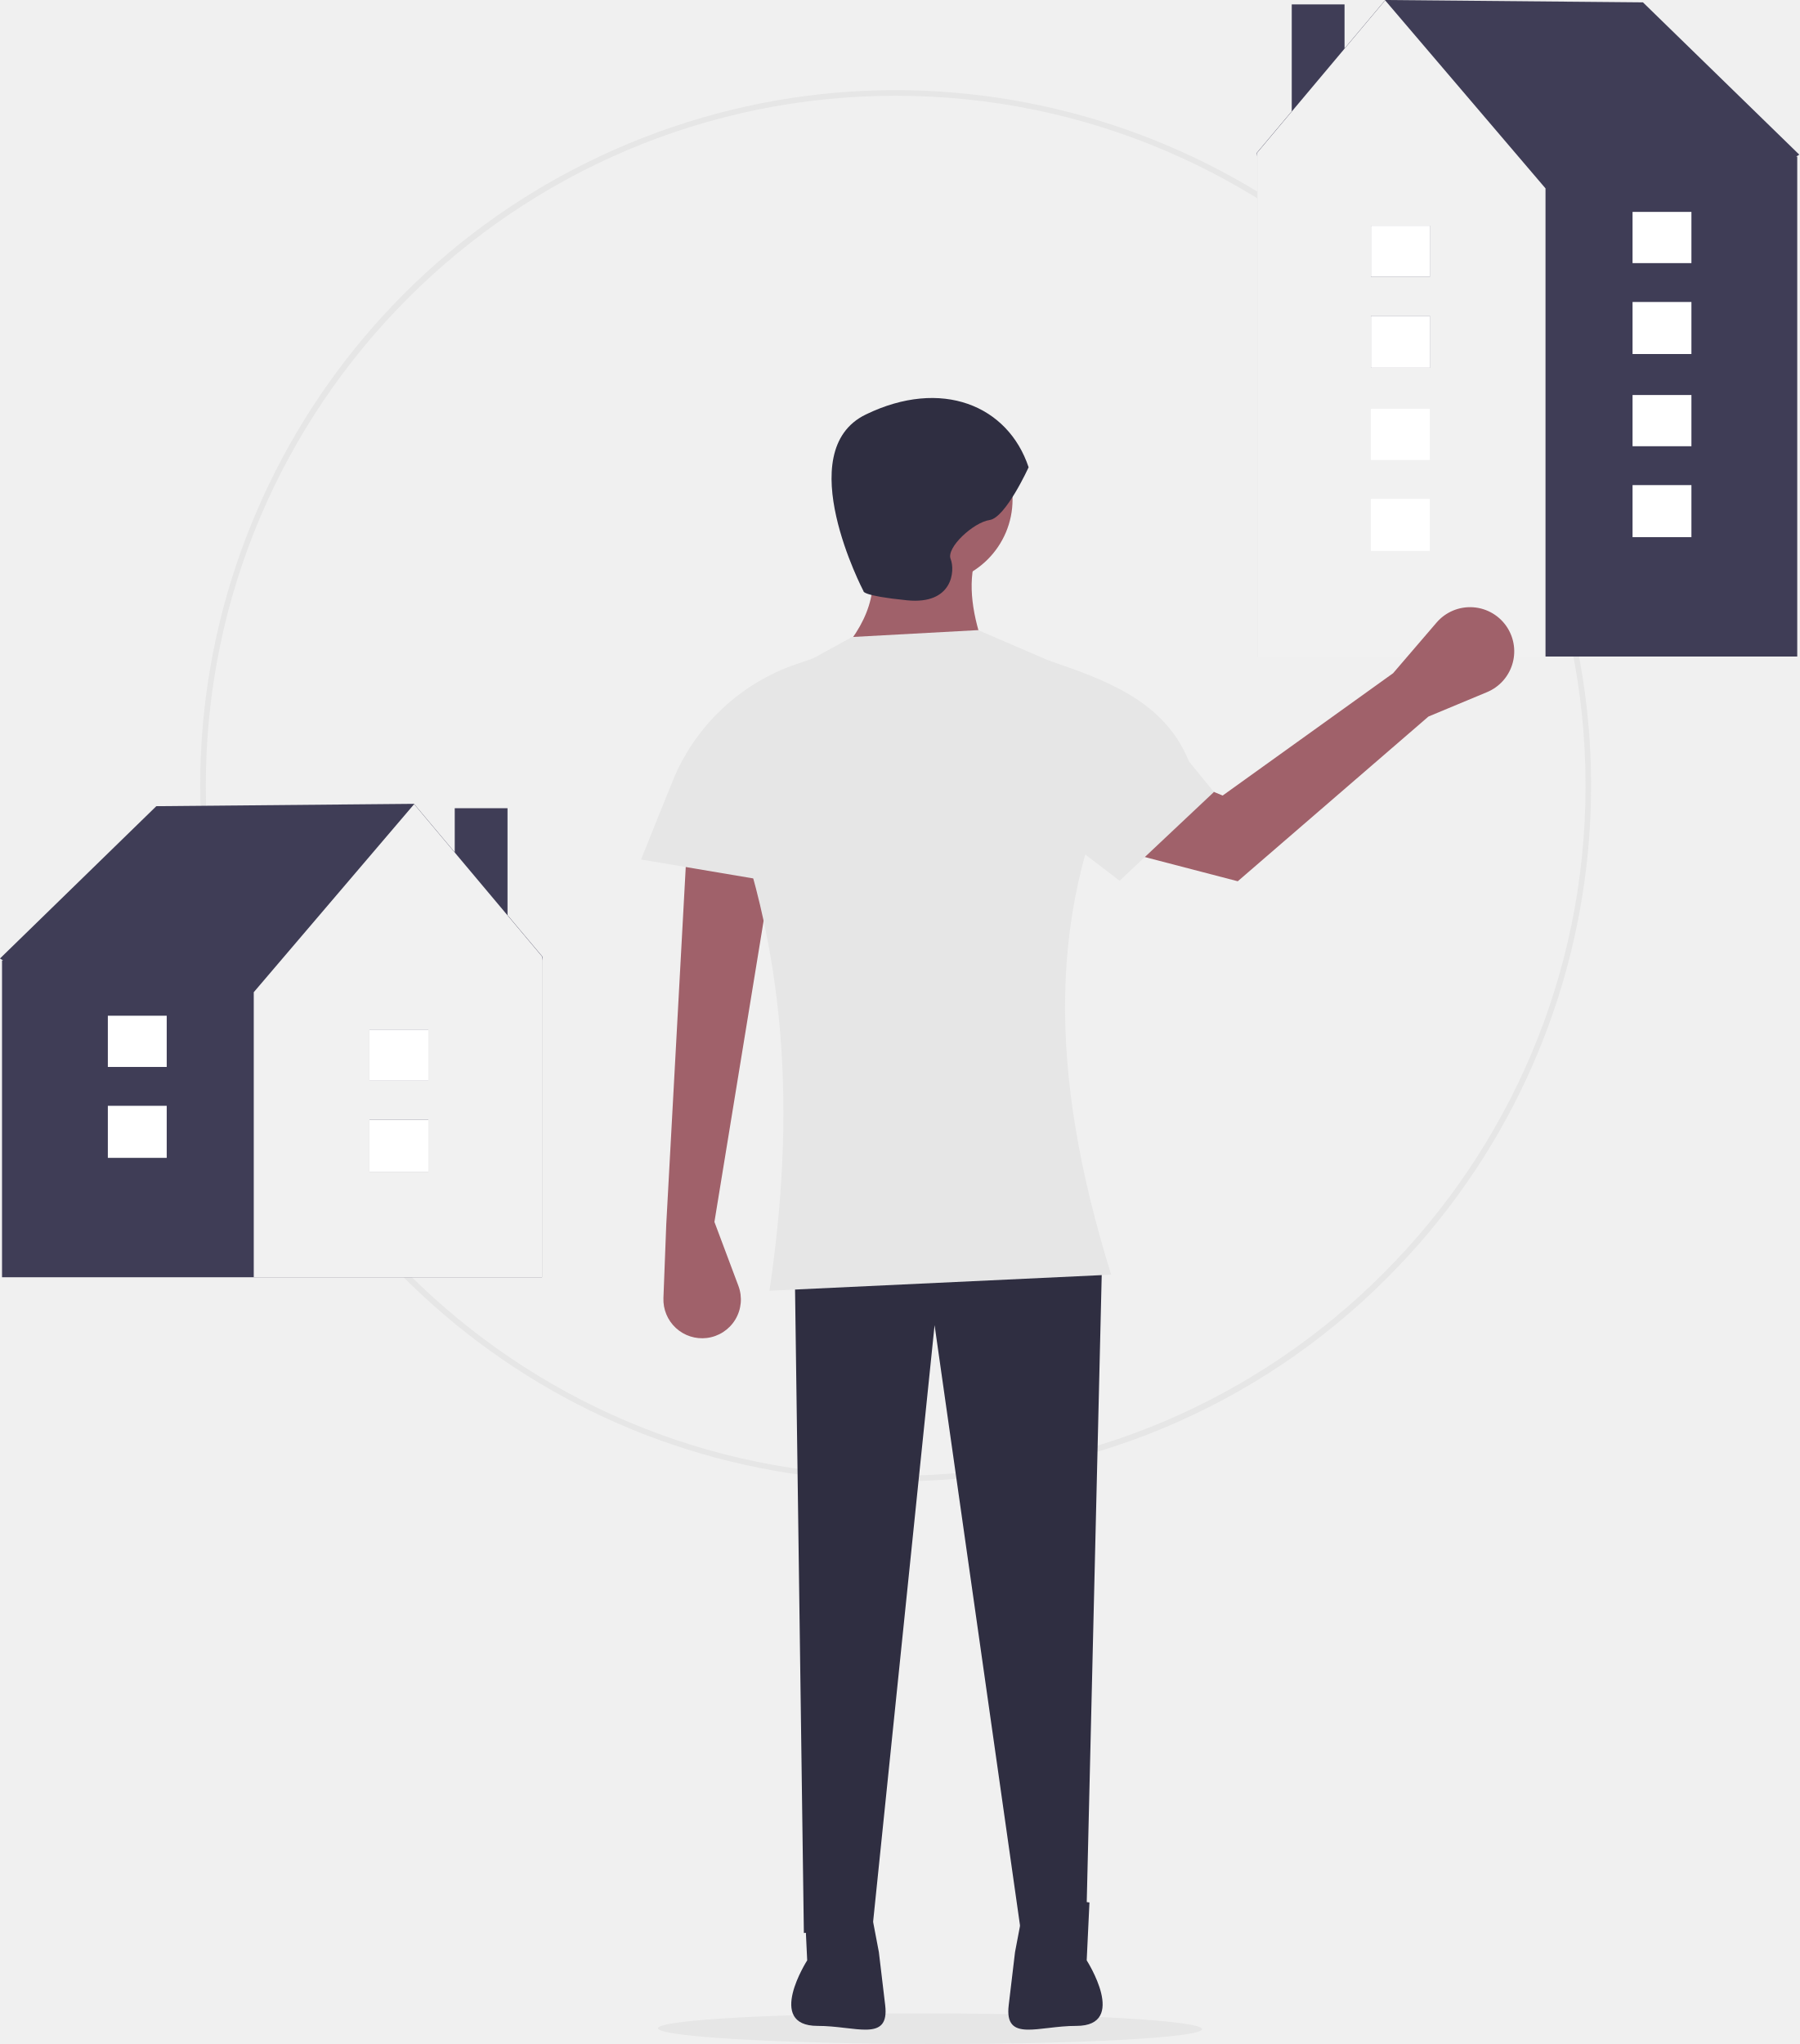
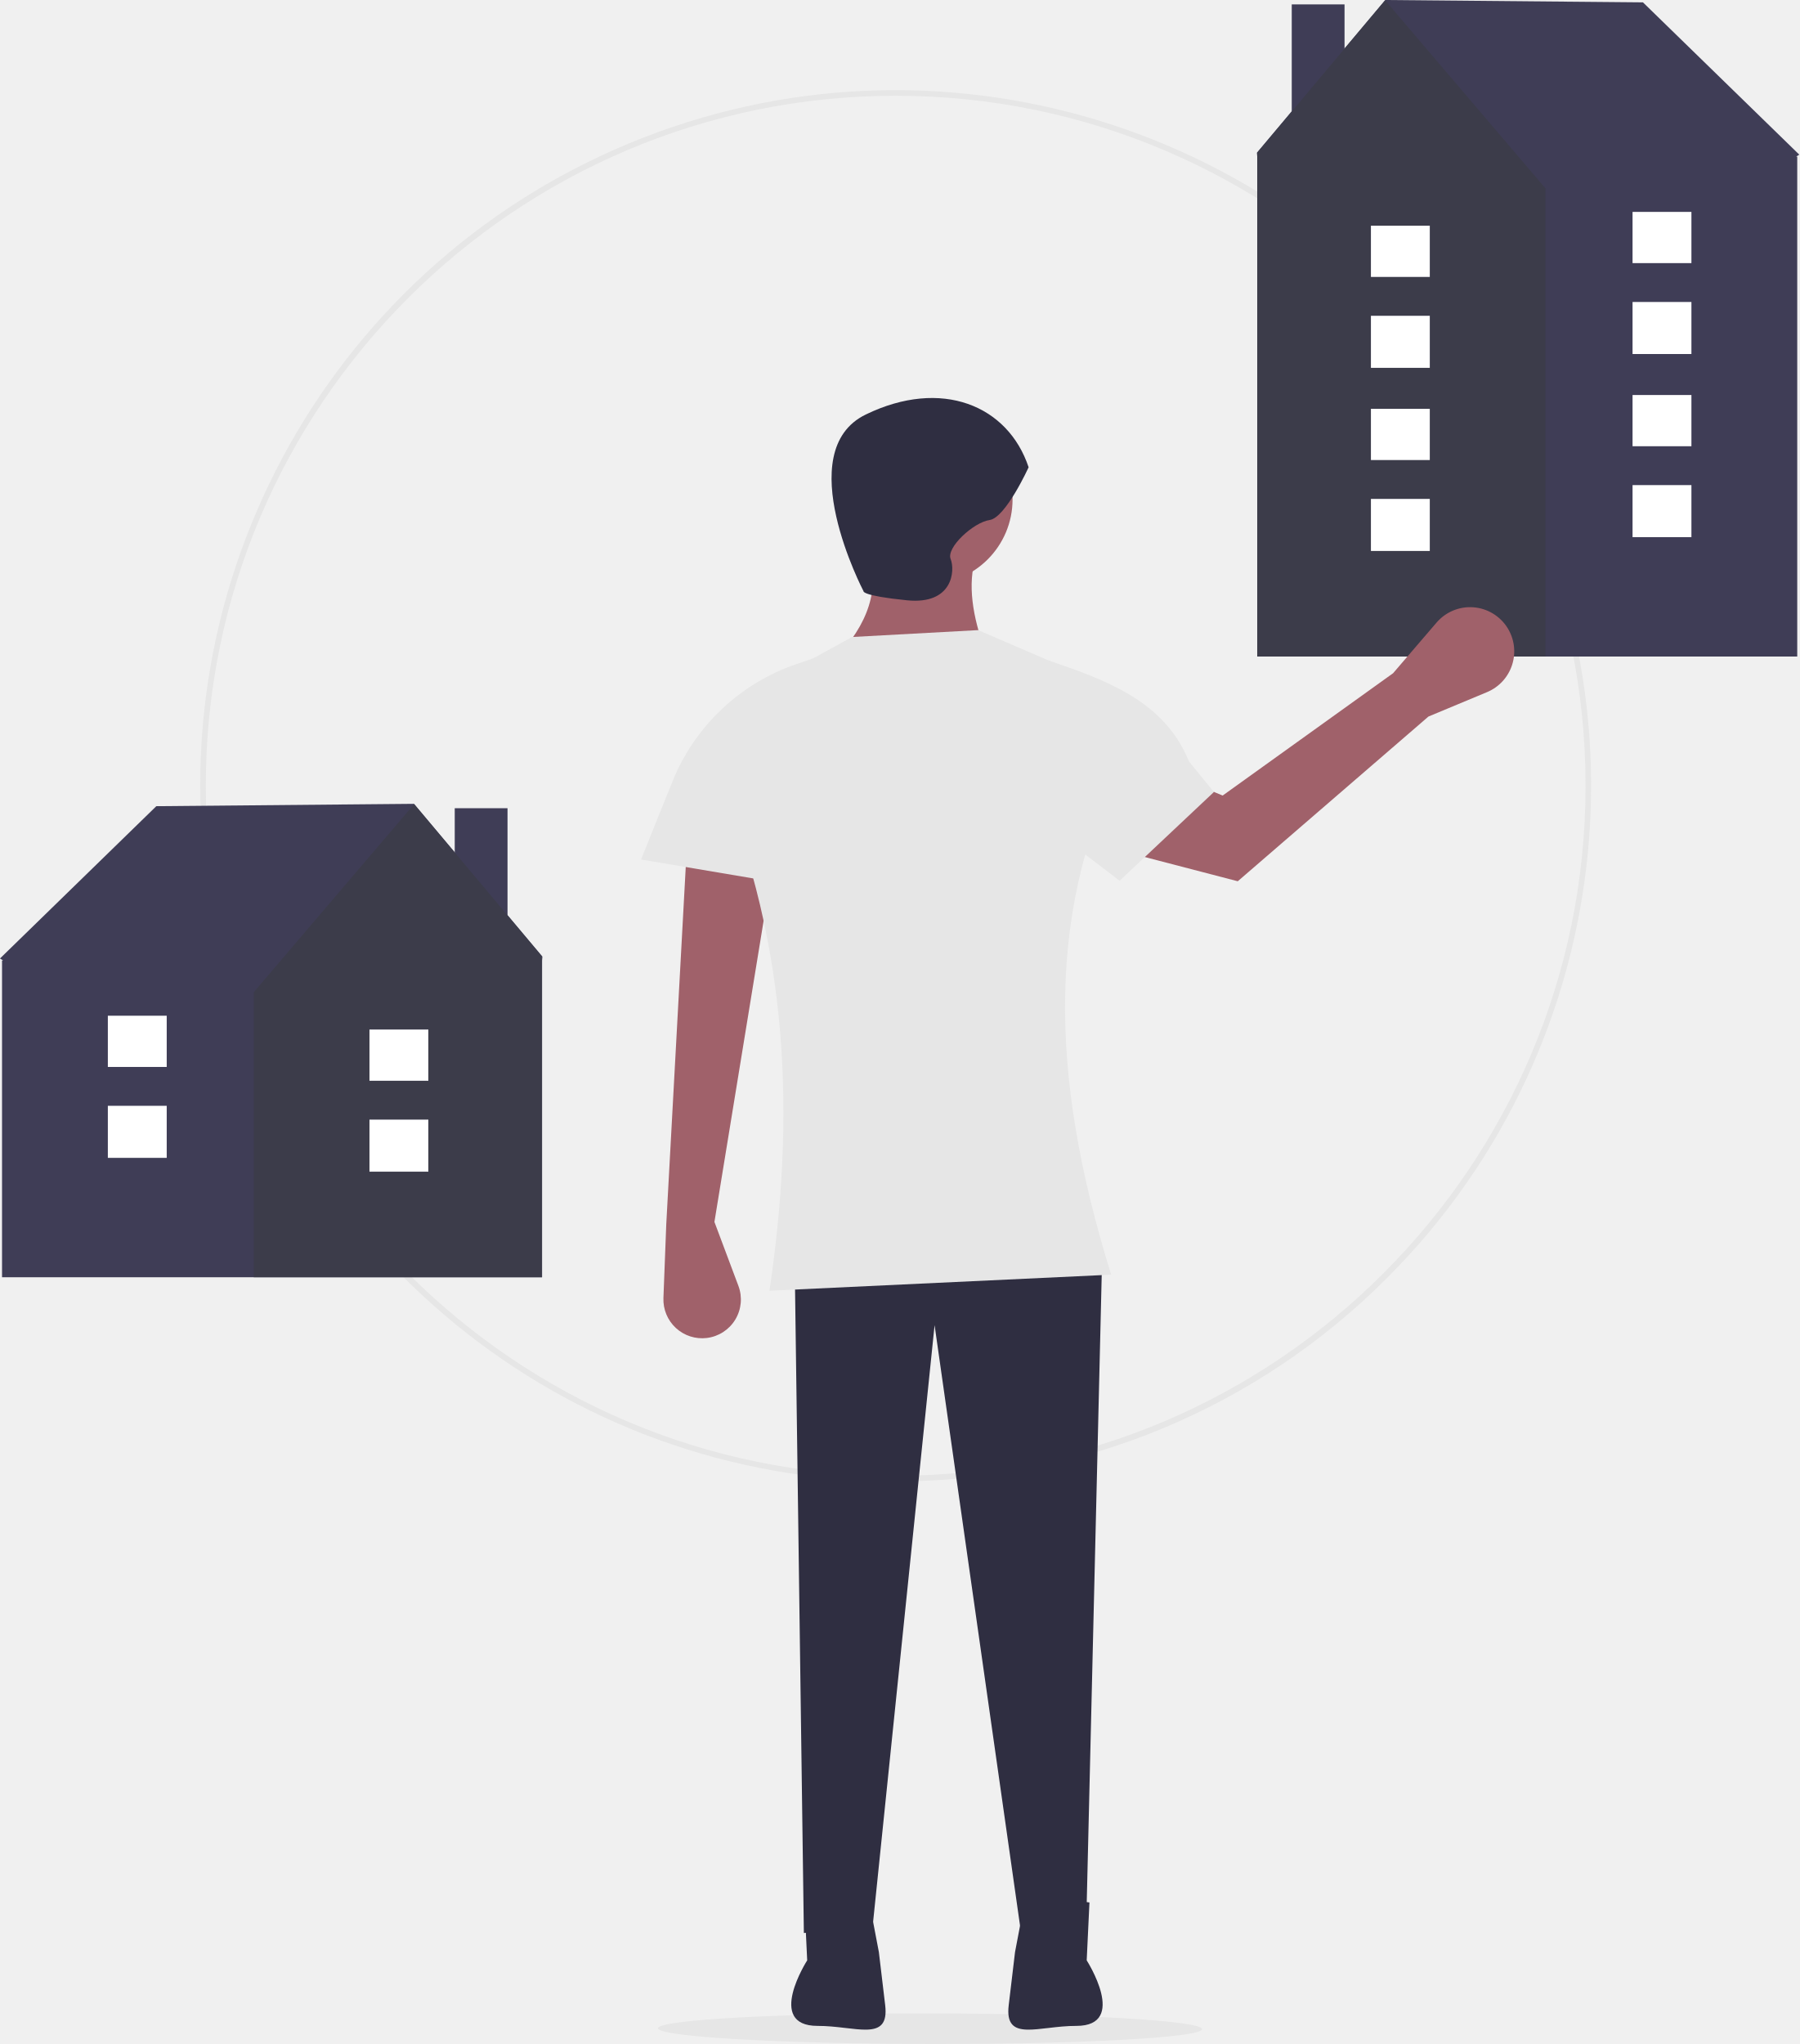
<svg xmlns="http://www.w3.org/2000/svg" id="efec5e00-3a03-4cc7-a116-3276bdc4c472" data-name="Layer 1" width="648.601" height="736.677" viewBox="0 0 648.601 736.677">
  <ellipse cx="610.961" cy="812.823" rx="5.513" ry="98.066" transform="translate(-478.5417 1340.817) rotate(-89.90804)" fill="#e6e6e6" />
  <path d="M598.576,615.545a250.685,250.685,0,1,1,177.26-73.424A249.045,249.045,0,0,1,598.576,615.545Zm0-499.369c-137.125,0-248.684,111.559-248.684,248.684S461.451,613.545,598.576,613.545c137.125,0,248.684-111.56,248.684-248.685S735.7,116.176,598.576,116.176Z" transform="translate(-275.6997 -81.66159)" fill="#e6e6e6" />
  <rect x="163.923" y="291.289" width="19.027" height="65.862" fill="#3f3d56" />
  <polygon points="195.515 344.761 149.239 289.708 56.349 290.557 0 345.442 1.139 346.174 0.732 346.174 0.732 460.334 195.39 460.334 195.39 346.174 195.515 344.761" fill="#3f3d56" />
-   <polygon points="149.287 289.825 91.475 357.603 91.475 460.334 195.39 460.334 195.39 344.71 149.287 289.825" fill="#f1f1f1" />
+   <polygon points="149.287 289.825 91.475 357.603 91.475 460.334 195.39 460.334 195.39 344.71 149.287 289.825" fill="#3c3c4a" />
  <rect x="133.187" y="403.523" width="21.222" height="18.758" fill="#3f3d56" />
  <rect x="133.187" y="371.055" width="21.222" height="18.46" fill="#3f3d56" />
  <rect x="133.187" y="403.523" width="21.222" height="18.758" fill="#fff" />
  <rect x="133.187" y="371.055" width="21.222" height="18.46" fill="#fff" />
  <rect x="38.875" y="398.545" width="21.222" height="18.758" fill="#3f3d56" />
  <rect x="38.875" y="366.077" width="21.222" height="18.46" fill="#3f3d56" />
  <rect x="38.875" y="398.545" width="21.222" height="18.758" fill="#fff" />
  <rect x="38.875" y="366.077" width="21.222" height="18.46" fill="#fff" />
  <rect x="465.651" y="1.581" width="19.027" height="65.862" fill="#3f3d56" />
  <polygon points="453.211 56.466 453.211 236.624 647.869 236.624 647.869 56.466 647.462 56.466 648.601 55.734 592.252 0.849 499.362 0 453.086 55.053 453.211 56.466" fill="#3f3d56" />
-   <polygon points="453.211 55.002 453.211 236.624 557.126 236.624 557.126 67.896 499.314 0.117 453.211 55.002" fill="#f1f1f1" />
+   <polygon points="453.211 55.002 453.211 236.624 557.126 236.624 557.126 67.896 499.314 0.117 453.211 55.002" fill="#3c3c4a" />
  <rect x="494.191" y="113.815" width="21.222" height="18.758" fill="#3f3d56" />
  <rect x="494.191" y="81.347" width="21.222" height="18.46" fill="#3f3d56" />
  <rect x="494.191" y="113.815" width="21.222" height="18.758" fill="#fff" />
  <rect x="494.191" y="81.347" width="21.222" height="18.46" fill="#fff" />
  <rect x="588.504" y="108.837" width="21.222" height="18.758" fill="#3f3d56" />
  <rect x="588.504" y="76.37" width="21.222" height="18.46" fill="#3f3d56" />
  <rect x="588.504" y="108.837" width="21.222" height="18.758" fill="#fff" />
  <rect x="588.504" y="76.37" width="21.222" height="18.46" fill="#fff" />
  <rect x="494.191" y="179.812" width="21.222" height="18.758" fill="#fff" />
  <rect x="494.191" y="147.344" width="21.222" height="18.46" fill="#fff" />
  <rect x="588.504" y="174.835" width="21.222" height="18.758" fill="#fff" />
  <rect x="588.504" y="142.367" width="21.222" height="18.46" fill="#fff" />
  <circle cx="334.42" cy="179.978" r="30.588" fill="#a0616a" />
  <path d="M578.705,317.029l52.082-.827c-4.48-12.344-6.421-23.902-3.307-33.895l-39.682-4.134Q595.841,297.601,578.705,317.029Z" transform="translate(-275.6997 -81.66159)" fill="#a0616a" />
  <path d="M533.236,522.052l8.649,23.063a13.966,13.966,0,0,1-11.386,18.767h0a13.966,13.966,0,0,1-15.646-14.4l1.023-26.604,7.44-136.406,30.588,9.094Z" transform="translate(-275.6997 -81.66159)" fill="#a0616a" />
  <polygon points="289.778 696.669 314.579 694.189 336.9 477.592 368.315 698.323 391.463 697.496 397.25 455.271 286.471 455.271 289.778 696.669" fill="#2f2e41" />
  <path d="M646.495,250.066s-8.267,18.188-14.054,19.014-15.707,9.92-14.054,14.054.827,16.534-15.707,14.881-15.707-3.307-15.707-3.307-26.455-50.429.827-63.656S639.054,227.745,646.495,250.066Z" transform="translate(-275.6997 -81.66159)" fill="#2f2e41" />
  <path d="M668.427,767.325l-.994,20.867s15.145,23.621-3.735,23.621c-.189,0,.186.001,0,0-13.653-.043-25.993,6.101-24.379-7.456l2.279-19.145,3.975-20.867Z" transform="translate(-275.6997 -81.66159)" fill="#2f2e41" />
  <path d="M565.684,767.325l.994,20.867s-15.145,23.621,3.735,23.621c.189,0-.186.001,0,0,13.653-.043,25.993,6.101,24.379-7.456l-2.279-19.145-3.975-20.867Z" transform="translate(-275.6997 -81.66159)" fill="#2f2e41" />
  <path d="M553.077,546.853l123.179-5.787c-22.973-73.72-23.143-134.041,5.787-189.586a29.74,29.74,0,0,0-17.974-27.314l-35.762-15.405L582.838,311.242,552.836,327.743A35.715,35.715,0,0,0,534.379,360.863C560.646,423.566,562.146,485.396,553.077,546.853Z" transform="translate(-275.6997 -81.66159)" fill="#e6e6e6" />
  <path d="M575.398,403.006l-68.617-11.574,11.305-28.067a73.963,73.963,0,0,1,44.772-42.384l6.753-2.299Z" transform="translate(-275.6997 -81.66159)" fill="#e6e6e6" />
  <path d="M790.634,339.906l21.122-8.801a15.919,15.919,0,0,0,7.345-23.183l0,0a15.919,15.919,0,0,0-25.546-1.881l-15.673,18.257-61.435,44.085-41.763-17.336-4.975,34.639,52.176,13.589Z" transform="translate(-275.6997 -81.66159)" fill="#a0616a" />
  <path d="M679.3,399.103l34-32-9-11c-8.044-19.971-26.538-28.184-46.919-35.122l-6.753-2.299-5.328,54.421Z" transform="translate(-275.6997 -81.66159)" fill="#e6e6e6" />
</svg>
